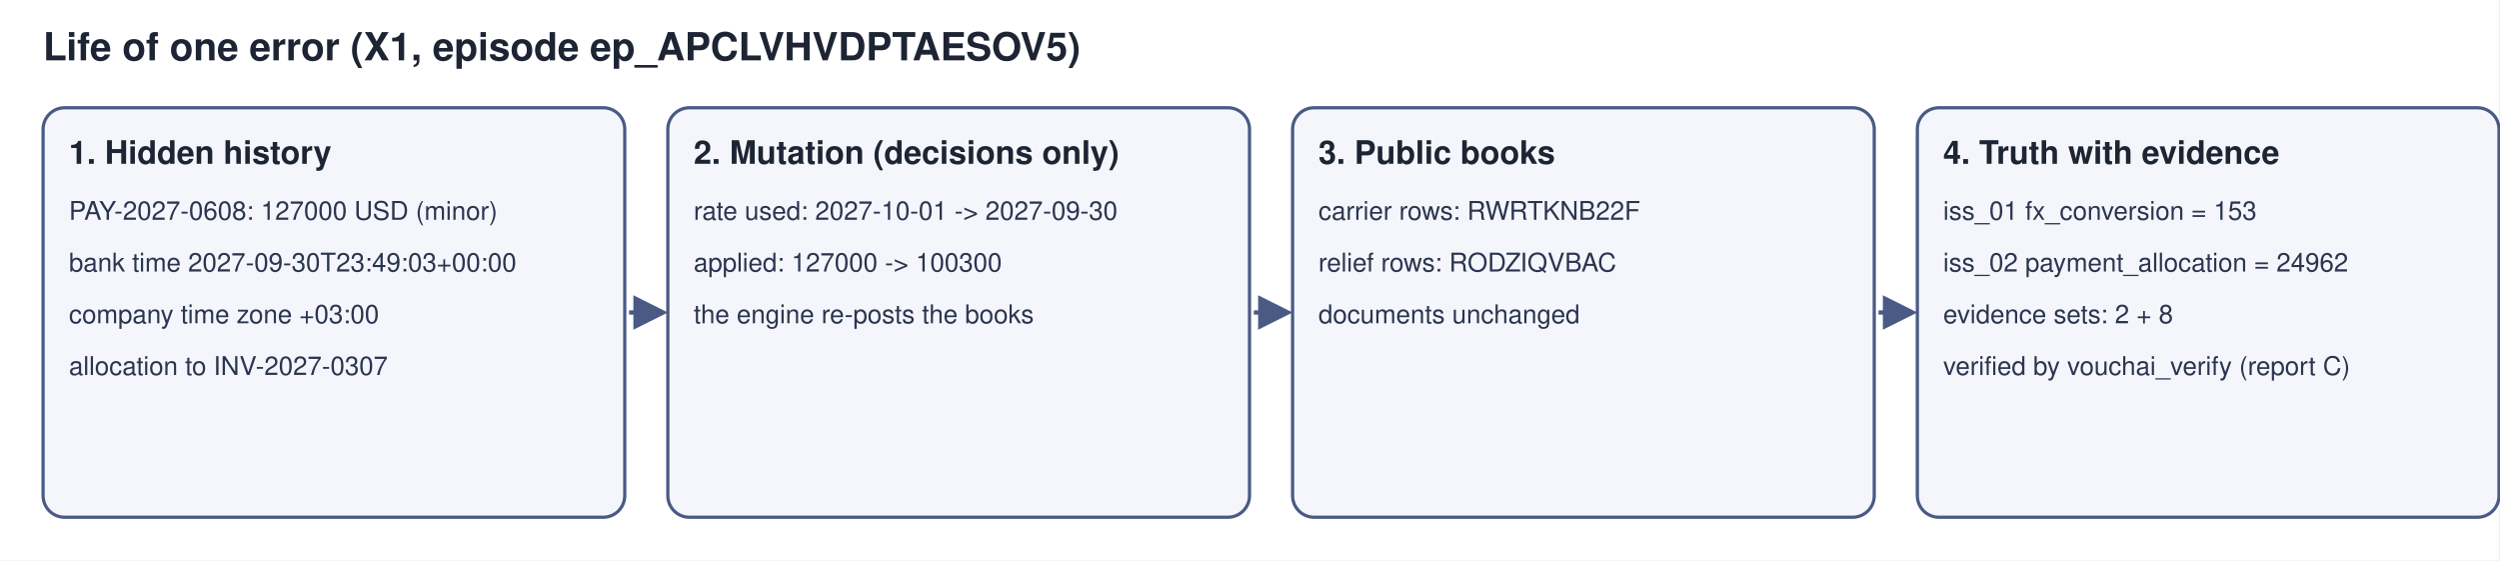
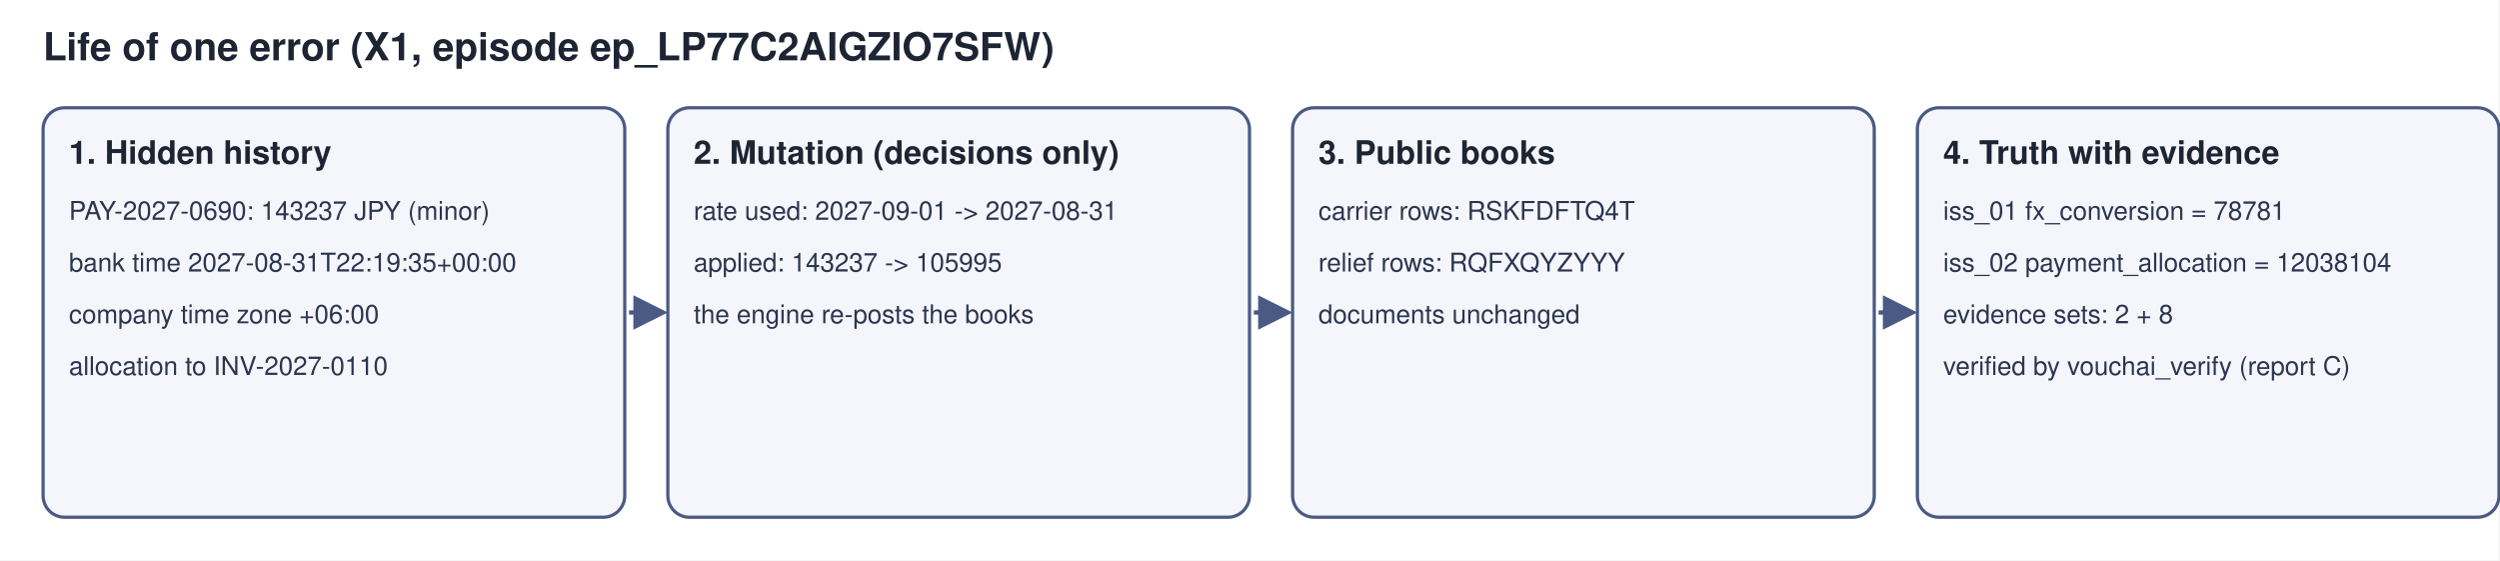
<svg xmlns="http://www.w3.org/2000/svg" width="1160" height="260" viewBox="0 0 1160 260" font-family="Helvetica, Arial, sans-serif">
  <defs>
    <marker id="arrow" markerWidth="8" markerHeight="8" refX="6" refY="4" orient="auto">
      <path d="M0,0 L8,4 L0,8 z" fill="#4a5a85" />
    </marker>
  </defs>
  <rect width="100%" height="100%" fill="#ffffff" />
-   <text x="20" y="28" font-size="18" font-weight="bold" fill="#1d2433">Life of one error (X1, episode ep_APCLVHVDPTAESOV5)</text>
+   <text x="20" y="28" font-size="18" font-weight="bold" fill="#1d2433">Life of one error (X1, episode ep_LP77C2AIGZIO7SFW)</text>
  <rect x="20" y="50" width="270" height="190" rx="10" fill="#f4f6fb" stroke="#4a5a85" stroke-width="1.5" />
  <text x="32" y="76" font-size="15" font-weight="bold" fill="#1d2433">1. Hidden history</text>
-   <text x="32" y="102" font-size="12" fill="#2c3550">PAY-2027-0608: 127000 USD (minor)</text>
-   <text x="32" y="126" font-size="12" fill="#2c3550">bank time 2027-09-30T23:49:03+00:00</text>
-   <text x="32" y="150" font-size="12" fill="#2c3550">company time zone +03:00</text>
-   <text x="32" y="174" font-size="12" fill="#2c3550">allocation to INV-2027-0307</text>
+   <text x="32" y="102" font-size="12" fill="#2c3550">PAY-2027-0690: 143237 JPY (minor)</text>
+   <text x="32" y="126" font-size="12" fill="#2c3550">bank time 2027-08-31T22:19:35+00:00</text>
+   <text x="32" y="150" font-size="12" fill="#2c3550">company time zone +06:00</text>
+   <text x="32" y="174" font-size="12" fill="#2c3550">allocation to INV-2027-0110</text>
  <path d="M 292 145 L 306 145" stroke="#4a5a85" stroke-width="2" marker-end="url(#arrow)" />
  <rect x="310" y="50" width="270" height="190" rx="10" fill="#f4f6fb" stroke="#4a5a85" stroke-width="1.5" />
  <text x="322" y="76" font-size="15" font-weight="bold" fill="#1d2433">2. Mutation (decisions only)</text>
-   <text x="322" y="102" font-size="12" fill="#2c3550">rate used: 2027-10-01 -&gt; 2027-09-30</text>
-   <text x="322" y="126" font-size="12" fill="#2c3550">applied: 127000 -&gt; 100300</text>
+   <text x="322" y="102" font-size="12" fill="#2c3550">rate used: 2027-09-01 -&gt; 2027-08-31</text>
+   <text x="322" y="126" font-size="12" fill="#2c3550">applied: 143237 -&gt; 105995</text>
  <text x="322" y="150" font-size="12" fill="#2c3550">the engine re-posts the books</text>
  <path d="M 582 145 L 596 145" stroke="#4a5a85" stroke-width="2" marker-end="url(#arrow)" />
  <rect x="600" y="50" width="270" height="190" rx="10" fill="#f4f6fb" stroke="#4a5a85" stroke-width="1.5" />
  <text x="612" y="76" font-size="15" font-weight="bold" fill="#1d2433">3. Public books</text>
-   <text x="612" y="102" font-size="12" fill="#2c3550">carrier rows: RWRTKNB22F</text>
-   <text x="612" y="126" font-size="12" fill="#2c3550">relief rows: RODZIQVBAC</text>
+   <text x="612" y="102" font-size="12" fill="#2c3550">carrier rows: RSKFDFTQ4T</text>
+   <text x="612" y="126" font-size="12" fill="#2c3550">relief rows: RQFXQYZYYY</text>
  <text x="612" y="150" font-size="12" fill="#2c3550">documents unchanged</text>
  <path d="M 872 145 L 886 145" stroke="#4a5a85" stroke-width="2" marker-end="url(#arrow)" />
  <rect x="890" y="50" width="270" height="190" rx="10" fill="#f4f6fb" stroke="#4a5a85" stroke-width="1.5" />
  <text x="902" y="76" font-size="15" font-weight="bold" fill="#1d2433">4. Truth with evidence</text>
-   <text x="902" y="102" font-size="12" fill="#2c3550">iss_01 fx_conversion = 153</text>
-   <text x="902" y="126" font-size="12" fill="#2c3550">iss_02 payment_allocation = 24962</text>
+   <text x="902" y="102" font-size="12" fill="#2c3550">iss_01 fx_conversion = 78781</text>
+   <text x="902" y="126" font-size="12" fill="#2c3550">iss_02 payment_allocation = 12038104</text>
  <text x="902" y="150" font-size="12" fill="#2c3550">evidence sets: 2 + 8</text>
  <text x="902" y="174" font-size="12" fill="#2c3550">verified by vouchai_verify (report C)</text>
</svg>
